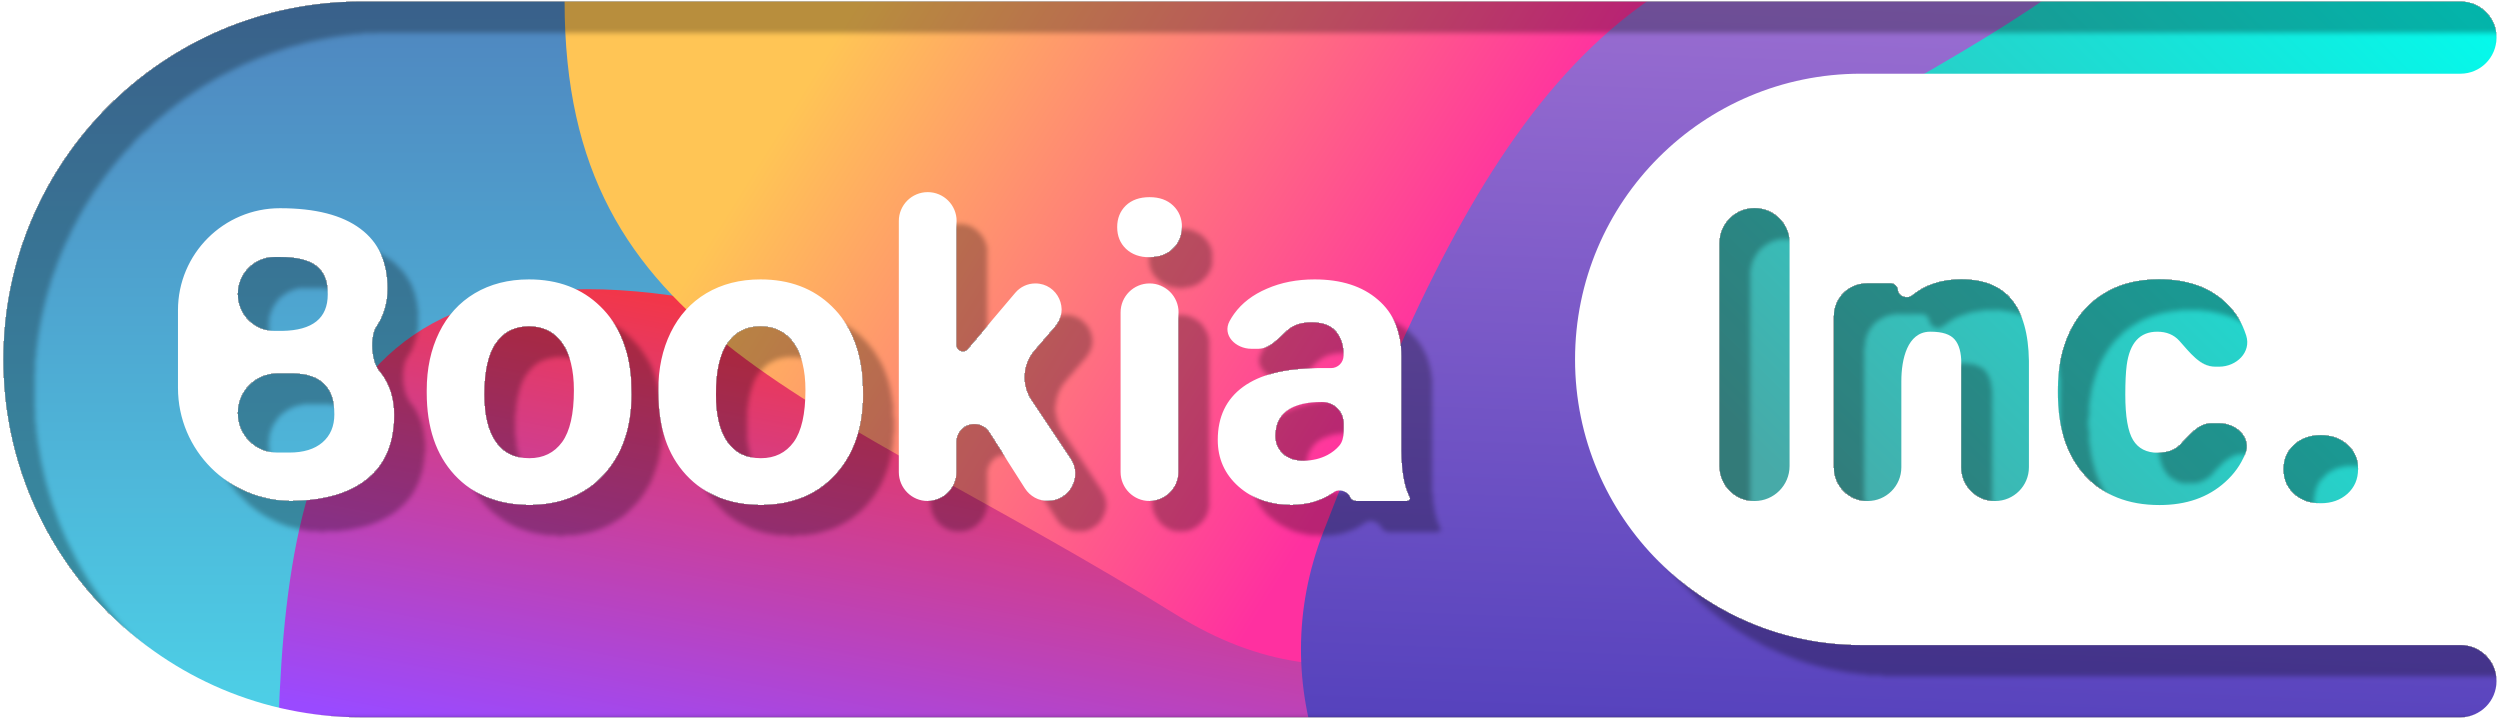
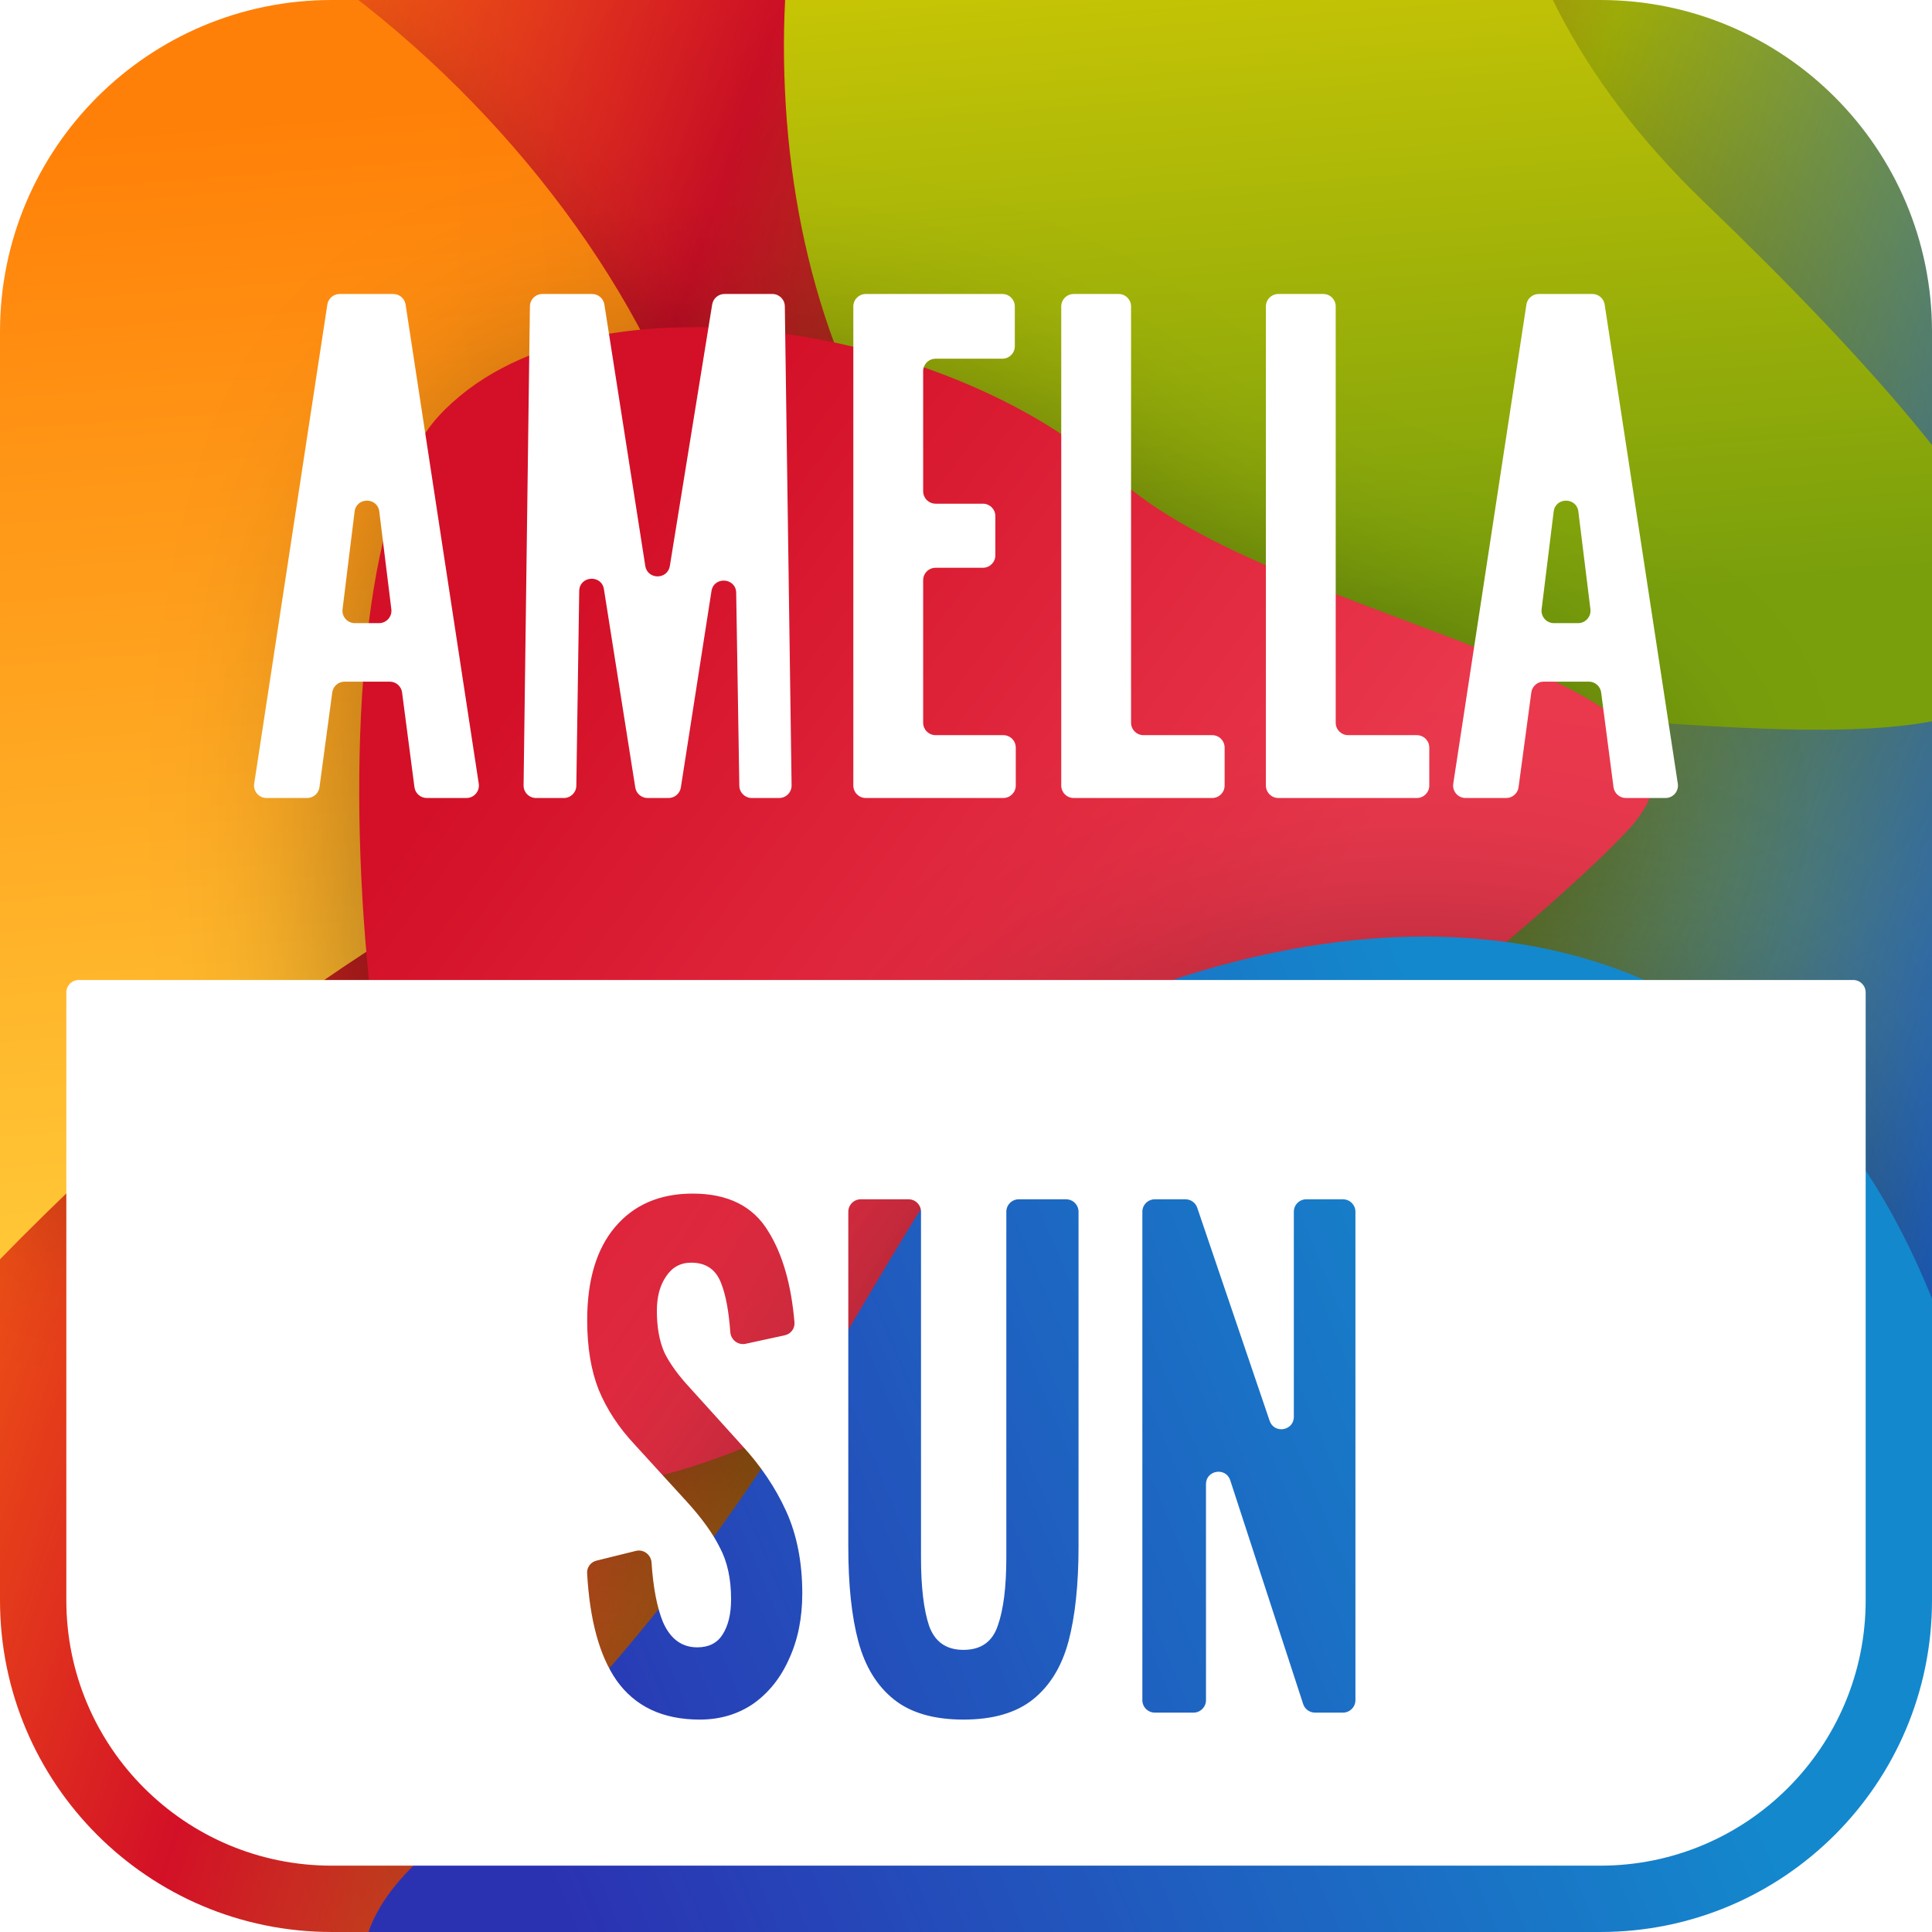
- <svg xmlns="http://www.w3.org/2000/svg" width="481" height="138" viewBox="0 0 481 138" fill="none">
-   <g filter="url(#filter0_i)">
-     <mask id="mask0" mask-type="alpha" maskUnits="userSpaceOnUse" x="0" y="0" width="481" height="138">
-       <path fill-rule="evenodd" clip-rule="evenodd" d="M0.679 69.157C0.679 31.137 31.501 0.315 69.522 0.315H473.386C477.215 0.315 480.32 3.419 480.32 7.249C480.32 11.078 477.215 14.182 473.386 14.182H358.015C327.653 14.182 303.04 38.795 303.04 69.157C303.04 99.519 327.653 124.132 358.015 124.132H473.386C477.215 124.132 480.32 127.236 480.32 131.066C480.32 134.895 477.215 138 473.386 138H69.522C31.501 138 0.679 107.178 0.679 69.157ZM56.018 96.397C43.991 96.397 34.242 86.648 34.242 74.622V59.681C34.242 48.845 43.027 40.06 53.863 40.06C60.66 40.06 65.815 41.376 69.329 44.007C72.843 46.612 74.6 50.443 74.6 55.499C74.6 58.259 73.894 60.697 72.484 62.812C71.162 64.769 71.462 69.48 72.976 71.292C73.11 71.453 73.241 71.618 73.368 71.788C75.036 73.981 75.869 76.664 75.869 79.837C75.869 85.254 74.151 89.355 70.714 92.141C67.277 94.927 62.378 96.346 56.018 96.397ZM53.387 71.866C49.188 71.866 45.784 75.27 45.784 79.469C45.784 83.668 49.188 87.072 53.387 87.072H55.671C58.39 87.072 60.506 86.427 62.019 85.138C63.558 83.822 64.328 82.016 64.328 79.721C64.328 74.562 61.673 71.943 56.364 71.866H53.387ZM45.784 56.563C45.784 60.484 48.963 63.663 52.884 63.663H54.325C60.147 63.56 63.058 61.225 63.058 56.66C63.058 54.106 62.314 52.274 60.827 51.165C59.365 50.03 57.044 49.463 53.863 49.463H52.884C48.963 49.463 45.784 52.642 45.784 56.563ZM82.102 75.078C82.102 70.924 82.897 67.223 84.487 63.973C86.077 60.722 88.36 58.207 91.335 56.428C94.336 54.648 97.811 53.758 101.761 53.758C107.378 53.758 111.956 55.486 115.495 58.943C119.061 62.399 121.048 67.094 121.459 73.027L121.536 75.89C121.536 82.313 119.753 87.472 116.188 91.367C112.623 95.237 107.84 97.171 101.838 97.171C95.836 97.171 91.04 95.237 87.45 91.367C83.884 87.498 82.102 82.236 82.102 75.581V75.078ZM93.22 75.89C93.22 79.862 93.964 82.906 95.452 85.022C96.939 87.111 99.068 88.156 101.838 88.156C104.531 88.156 106.634 87.124 108.147 85.06C109.661 82.971 110.417 79.643 110.417 75.078C110.417 71.182 109.661 68.164 108.147 66.023C106.634 63.882 104.505 62.812 101.761 62.812C99.042 62.812 96.939 63.882 95.452 66.023C93.964 68.139 93.22 71.427 93.22 75.89ZM126.653 75.078C126.653 70.924 127.448 67.223 129.038 63.973C130.629 60.722 132.91 58.207 135.885 56.428C138.887 54.648 142.362 53.758 146.312 53.758C151.928 53.758 156.507 55.486 160.046 58.943C163.611 62.399 165.599 67.094 166.009 73.027L166.086 75.89C166.086 82.313 164.304 87.472 160.739 91.367C157.174 95.237 152.39 97.171 146.388 97.171C140.387 97.171 135.591 95.237 132 91.367C128.435 87.498 126.653 82.236 126.653 75.581V75.078ZM137.77 75.89C137.77 79.862 138.515 82.906 140.002 85.022C141.49 87.111 143.619 88.156 146.388 88.156C149.082 88.156 151.184 87.124 152.698 85.06C154.212 82.971 154.968 79.643 154.968 75.078C154.968 71.182 154.212 68.164 152.698 66.023C151.184 63.882 149.056 62.812 146.312 62.812C143.594 62.812 141.49 63.882 140.002 66.023C138.515 68.139 137.77 71.427 137.77 75.89ZM190.346 83.203C189.171 81.358 186.588 81.079 185.046 82.63C184.411 83.27 184.054 84.135 184.054 85.037V90.837C184.054 93.908 181.565 96.397 178.494 96.397C175.423 96.397 172.934 93.908 172.934 90.837V42.525C172.934 39.454 175.423 36.965 178.494 36.965C181.565 36.965 184.054 39.454 184.054 42.525V66.371C184.054 67.518 185.507 68.014 186.208 67.107L195.353 56.315C196.312 55.184 197.72 54.532 199.203 54.532C203.52 54.532 205.844 59.602 203.025 62.872L199.063 67.468C196.764 70.135 196.529 74.008 198.488 76.934L206.025 88.189C208.372 91.693 205.86 96.397 201.643 96.397C199.84 96.397 198.162 95.477 197.194 93.956L190.346 83.203ZM221.179 96.397C218.099 96.397 215.601 93.9 215.601 90.819V60.11C215.601 57.029 218.099 54.532 221.179 54.532C224.26 54.532 226.758 57.029 226.758 60.11V90.819C226.758 93.9 224.26 96.397 221.179 96.397ZM214.946 43.697C214.946 42.021 215.498 40.641 216.6 39.557C217.729 38.474 219.255 37.932 221.179 37.932C223.077 37.932 224.589 38.474 225.718 39.557C226.847 40.641 227.412 42.021 227.412 43.697C227.412 45.4 226.834 46.793 225.68 47.876C224.551 48.96 223.051 49.501 221.179 49.501C219.307 49.501 217.793 48.96 216.639 47.876C215.51 46.793 214.946 45.4 214.946 43.697ZM260.956 96.397C260.415 96.397 259.952 96.185 259.75 95.683C259.296 94.555 257.689 93.977 256.702 94.686C254.396 96.343 251.647 97.171 248.456 97.171C244.378 97.171 240.991 95.984 238.299 93.611C235.631 91.238 234.297 88.246 234.297 84.635C234.297 80.198 235.926 76.793 239.183 74.42C242.466 72.046 247.198 70.847 253.38 70.821H256.097C257.422 70.821 258.496 69.747 258.496 68.422C258.496 66.488 257.997 64.94 256.996 63.779C256.021 62.618 254.47 62.038 252.341 62.038C250.469 62.038 248.994 62.489 247.916 63.392C246.169 64.894 244.472 67.107 242.168 67.107H240.78C237.71 67.107 235.114 64.476 236.573 61.774C236.829 61.298 237.123 60.832 237.452 60.374C238.94 58.311 241.043 56.698 243.761 55.538C246.481 54.351 249.533 53.758 252.917 53.758C258.049 53.758 262.113 55.06 265.113 57.666C268.141 60.245 269.654 63.882 269.654 68.577V86.724C269.68 90.622 270.211 93.589 271.248 95.624C271.287 95.7 271.308 95.784 271.308 95.87C271.308 96.161 271.072 96.397 270.781 96.397H260.956ZM250.88 88.62C252.521 88.62 254.034 88.259 255.419 87.537C256.327 87.047 257.079 86.451 257.678 85.751C258.297 85.028 258.496 84.059 258.496 83.107V81.515C258.496 79.221 256.636 77.36 254.342 77.36C248.776 77.36 245.813 79.295 245.454 83.164L245.416 83.822C245.416 85.215 245.903 86.363 246.878 87.266C247.852 88.169 249.186 88.62 250.88 88.62ZM330.847 89.665C330.847 93.383 333.862 96.397 337.58 96.397C341.298 96.397 344.313 93.383 344.313 89.665V46.793C344.313 43.075 341.298 40.061 337.58 40.061C333.862 40.061 330.847 43.075 330.847 46.793V89.665ZM367.955 56.824C366.956 57.63 365.231 57.092 365.121 55.813C365.059 55.088 364.452 54.532 363.725 54.532H359.193C355.692 54.532 352.853 57.37 352.853 60.872V89.915C352.853 93.495 355.755 96.397 359.336 96.397C362.916 96.397 365.818 93.495 365.818 89.915V73.334C365.818 69.085 366.993 63.926 371.241 63.821C371.318 63.819 371.395 63.818 371.473 63.818C373.706 63.818 375.244 64.321 376.09 65.327C376.937 66.307 377.36 67.855 377.36 69.97V89.895C377.36 93.486 380.271 96.397 383.862 96.397C387.453 96.397 390.364 93.486 390.364 89.895V69.428C390.287 64.192 389.171 60.271 387.017 57.666C384.888 55.06 381.656 53.758 377.322 53.758C373.612 53.758 370.49 54.78 367.955 56.824ZM419.41 85.641C418.41 86.621 417 87.111 415.178 87.111C412.998 87.111 411.408 86.299 410.409 84.674C409.408 83.048 408.907 80.133 408.907 75.929C408.907 73.53 408.997 71.647 409.177 70.28C409.741 65.972 411.703 63.818 415.063 63.818C416.833 63.818 418.244 64.398 419.295 65.559C421.282 67.751 423.271 70.55 426.229 70.55H426.951C430.308 70.55 433.185 67.757 432.169 64.557C431.392 62.112 430.089 60.021 428.26 58.285C425.078 55.267 420.782 53.758 415.371 53.758C411.369 53.758 407.907 54.635 404.983 56.389C402.06 58.117 399.815 60.606 398.251 63.857C396.711 67.081 395.942 70.809 395.942 75.039V75.581C395.942 82.339 397.687 87.627 401.175 91.445C404.663 95.263 409.433 97.171 415.486 97.171C420.642 97.171 424.848 95.701 428.105 92.76C429.853 91.195 431.136 89.395 431.953 87.362C433.195 84.27 430.327 81.462 426.995 81.462H425.425C422.921 81.462 421.176 83.866 419.41 85.641ZM451.65 85.602C450.29 84.364 448.586 83.745 446.533 83.745C444.456 83.745 442.737 84.364 441.378 85.602C440.045 86.84 439.377 88.401 439.377 90.284C439.377 92.167 440.045 93.728 441.378 94.966C442.737 96.204 444.456 96.823 446.533 96.823C448.586 96.823 450.29 96.217 451.65 95.004C453.01 93.766 453.689 92.193 453.689 90.284C453.689 88.375 453.01 86.814 451.65 85.602Z" fill="#4B617C" />
-     </mask>
-     <g mask="url(#mask0)">
-       <path d="M16.626 187.174C81.665 187.174 134.39 134.336 134.39 69.158C134.39 3.98 81.665 -48.858 16.626 -48.858C-48.413 -48.858 -101.137 3.98 -101.137 69.158C-101.137 134.336 -48.413 187.174 16.626 187.174Z" fill="url(#paint0_linear)" />
-       <path d="M288.954 187.174C288.954 252.351 236.231 305.189 171.191 305.189C106.152 305.189 53.428 252.351 53.428 187.174C53.428 121.995 47.884 55.635 112.923 55.635C177.962 55.635 288.954 121.995 288.954 187.174Z" fill="url(#paint1_linear)" />
-       <path d="M344.155 0.315C344.155 65.493 290.18 157.93 226.392 118.331C157.083 75.304 108.628 65.493 108.628 0.315C108.628 -64.863 161.353 -117.701 226.392 -117.701C291.43 -117.701 344.155 -64.863 344.155 0.315Z" fill="url(#paint2_linear)" />
-       <path d="M490.133 102.35C490.133 167.528 437.408 220.366 372.37 220.366C307.332 220.366 231.299 162.587 254.607 102.35C282.908 29.205 307.332 -15.665 372.37 -15.665C437.408 -15.665 426.958 30.434 490.133 102.35Z" fill="url(#paint3_linear)" />
-       <path d="M388.341 115.993C453.38 115.993 649.604 31.072 649.604 -34.106C649.604 -99.284 596.88 -152.122 531.841 -152.122C466.802 -152.122 414.077 -99.284 414.077 -34.106C429.679 -4.326 332.903 25.209 316.113 52.229C294.407 87.159 351.67 115.993 388.341 115.993Z" fill="url(#paint4_linear)" />
+ <svg xmlns="http://www.w3.org/2000/svg" width="233" height="233" viewBox="0 0 233 233" fill="none">
+   <mask id="mask0" mask-type="alpha" maskUnits="userSpaceOnUse" x="0" y="0" width="233" height="233">
+     <path fill-rule="evenodd" clip-rule="evenodd" d="M40 0C17.909 0 0 17.909 0 40V107.053V115.053V118.188V192.999C0 215.091 17.909 232.999 40 232.999H193C215.091 232.999 233 215.091 233 192.999V118.188V115.053V107.053V40C233 17.909 215.091 0 193 0H40ZM8 192.999V119.688C8 118.86 8.672 118.188 9.5 118.188H223.5C224.328 118.188 225 118.86 225 119.688V192.999C225 210.672 210.673 224.999 193 224.999H40C22.327 224.999 8 210.672 8 192.999ZM48.916 36.73C48.804 35.997 48.174 35.456 47.433 35.456H40.96C40.219 35.456 39.589 35.997 39.477 36.73L30.655 94.512C30.517 95.42 31.22 96.239 32.138 96.239H37.042C37.793 96.239 38.429 95.683 38.529 94.939L40.069 83.506C40.169 82.762 40.804 82.206 41.556 82.206H47.004C47.757 82.206 48.394 82.765 48.491 83.512L49.983 94.933C50.08 95.68 50.717 96.239 51.47 96.239H56.254C57.173 96.239 57.876 95.42 57.737 94.512L48.916 36.73ZM42.765 61.695C42.982 59.94 45.526 59.94 45.742 61.695L47.196 73.469C47.306 74.363 46.609 75.152 45.707 75.152H42.8C41.898 75.152 41.201 74.363 41.311 73.469L42.765 61.695ZM72.889 36.724C72.775 35.994 72.146 35.456 71.407 35.456H65.407C64.587 35.456 63.918 36.116 63.907 36.936L63.145 94.719C63.134 95.555 63.809 96.239 64.645 96.239H68.005C68.825 96.239 69.493 95.581 69.505 94.761L69.854 71.275C69.881 69.44 72.549 69.251 72.835 71.064L76.615 94.973C76.73 95.702 77.358 96.239 78.096 96.239H80.629C81.368 96.239 81.997 95.7 82.111 94.97L85.803 71.289C86.086 69.475 88.755 69.66 88.785 71.496L89.163 94.763C89.177 95.582 89.844 96.239 90.663 96.239H93.967C94.803 96.239 95.478 95.554 95.466 94.718L94.65 36.935C94.638 36.115 93.97 35.456 93.15 35.456H87.371C86.635 35.456 86.008 35.99 85.89 36.716L80.784 68.252C80.511 69.937 78.085 69.931 77.821 68.245L72.889 36.724ZM102.912 36.956C102.912 36.128 103.584 35.456 104.412 35.456H120.887C121.716 35.456 122.387 36.128 122.387 36.956V41.76C122.387 42.589 121.716 43.26 120.887 43.26H112.833C112.004 43.26 111.333 43.932 111.333 44.76V59.245C111.333 60.073 112.004 60.745 112.833 60.745H118.539C119.367 60.745 120.039 61.416 120.039 62.245V66.974C120.039 67.802 119.367 68.474 118.539 68.474H112.833C112.004 68.474 111.333 69.145 111.333 69.974V87.16C111.333 87.988 112.004 88.66 112.833 88.66H121.002C121.83 88.66 122.502 89.331 122.502 90.16V94.739C122.502 95.567 121.83 96.239 121.002 96.239H104.412C103.584 96.239 102.912 95.567 102.912 94.739V36.956ZM136.406 36.956C136.406 36.128 135.734 35.456 134.906 35.456H129.486C128.657 35.456 127.986 36.128 127.986 36.956V94.739C127.986 95.567 128.657 96.239 129.486 96.239H146.19C147.018 96.239 147.69 95.567 147.69 94.739V90.16C147.69 89.331 147.018 88.66 146.19 88.66H137.906C137.077 88.66 136.406 87.988 136.406 87.16V36.956ZM152.667 36.956C152.667 36.128 153.339 35.456 154.167 35.456H159.587C160.416 35.456 161.087 36.128 161.087 36.956V87.16C161.087 87.988 161.759 88.66 162.587 88.66H170.872C171.7 88.66 172.372 89.331 172.372 90.16V94.739C172.372 95.567 171.7 96.239 170.872 96.239H154.167C153.339 96.239 152.667 95.567 152.667 94.739V36.956ZM193.524 36.73C193.413 35.997 192.783 35.456 192.042 35.456H185.568C184.827 35.456 184.197 35.997 184.085 36.73L175.264 94.512C175.125 95.42 175.828 96.239 176.747 96.239H181.651C182.402 96.239 183.037 95.683 183.138 94.939L184.678 83.506C184.778 82.762 185.413 82.206 186.164 82.206H191.612C192.366 82.206 193.002 82.765 193.1 83.512L194.591 94.933C194.689 95.68 195.326 96.239 196.079 96.239H200.863C201.782 96.239 202.484 95.42 202.346 94.512L193.524 36.73ZM187.374 61.695C187.59 59.94 190.134 59.94 190.351 61.695L191.805 73.469C191.915 74.363 191.217 75.152 190.316 75.152H187.408C186.507 75.152 185.809 74.363 185.92 73.469L187.374 61.695ZM84.394 207.382C79.928 207.382 76.579 205.803 74.346 202.644C72.298 199.692 71.118 195.384 70.807 189.718C70.768 189.011 71.245 188.383 71.933 188.214L76.686 187.039C77.613 186.81 78.513 187.495 78.576 188.448C78.778 191.477 79.236 193.866 79.949 195.612C80.842 197.651 82.222 198.67 84.089 198.67C85.469 198.67 86.484 198.16 87.134 197.141C87.824 196.071 88.169 194.644 88.169 192.861C88.169 190.415 87.722 188.352 86.829 186.671C85.977 184.938 84.617 183.053 82.75 181.015L76.539 174.213C74.631 172.175 73.189 169.984 72.215 167.64C71.281 165.296 70.815 162.494 70.815 159.233C70.815 154.393 71.931 150.648 74.164 147.998C76.437 145.298 79.563 143.948 83.541 143.948C87.804 143.948 90.848 145.476 92.675 148.533C94.385 151.287 95.432 154.937 95.814 159.485C95.876 160.22 95.373 160.877 94.653 161.033L89.922 162.062C89.009 162.261 88.141 161.584 88.074 160.652C87.894 158.17 87.541 156.245 87.012 154.877C86.403 153.144 85.185 152.278 83.359 152.278C82.059 152.278 81.045 152.839 80.314 153.96C79.583 155.03 79.218 156.405 79.218 158.087C79.218 160.074 79.522 161.755 80.131 163.131C80.781 164.456 81.816 165.882 83.237 167.411L89.387 174.213C91.701 176.709 93.507 179.384 94.806 182.238C96.105 185.091 96.755 188.403 96.755 192.173C96.755 195.128 96.227 197.752 95.172 200.045C94.157 202.338 92.716 204.147 90.848 205.472C88.981 206.745 86.829 207.382 84.394 207.382ZM116.188 207.382C112.616 207.382 109.815 206.567 107.785 204.937C105.755 203.306 104.335 200.988 103.523 197.982C102.711 194.976 102.305 191.154 102.305 186.518V146.136C102.305 145.307 102.976 144.636 103.805 144.636H109.573C110.402 144.636 111.073 145.307 111.073 146.136V187.817C111.073 191.384 111.398 194.135 112.048 196.071C112.738 198.007 114.118 198.975 116.188 198.975C118.299 198.975 119.679 198.007 120.329 196.071C121.019 194.135 121.364 191.384 121.364 187.817V146.136C121.364 145.307 122.036 144.636 122.864 144.636H128.572C129.4 144.636 130.072 145.307 130.072 146.136V186.518C130.072 191.103 129.666 194.925 128.854 197.982C128.042 200.988 126.621 203.306 124.592 204.937C122.562 206.567 119.761 207.382 116.188 207.382ZM144.387 145.653C144.18 145.045 143.609 144.636 142.966 144.636H139.269C138.441 144.636 137.769 145.307 137.769 146.136V205.042C137.769 205.87 138.441 206.542 139.269 206.542H143.942C144.77 206.542 145.442 205.87 145.442 205.042V178.993C145.442 177.286 147.839 176.905 148.368 178.528L157.161 205.506C157.362 206.124 157.938 206.542 158.587 206.542H161.966C162.794 206.542 163.466 205.87 163.466 205.042V146.136C163.466 145.307 162.794 144.636 161.966 144.636H157.537C156.708 144.636 156.037 145.307 156.037 146.136V170.867C156.037 172.563 153.662 172.956 153.117 171.349L144.387 145.653Z" fill="black" />
+   </mask>
+   <g mask="url(#mask0)">
+     <rect x="-27.69" y="-27.015" width="302.534" height="293.995" rx="1.5" fill="url(#paint0_linear)" />
+     <g filter="url(#filter0_d)">
+       <path d="M86.613 72.584C86.613 111.661 58.674 84.897 -13.678 166.604C-13.963 166.926 -14.389 167.127 -14.819 167.121C-65.312 166.421 -106.131 87.934 -106.131 48.948C-106.131 9.788 -64.945 -21.958 -14.14 -21.958C36.666 -21.958 86.613 33.423 86.613 72.584Z" fill="url(#paint1_linear)" />
+     </g>
+     <g filter="url(#filter1_d)">
+       <path d="M205.552 24.398C291.781 107.278 216.423 85.393 165.296 85.393C114.169 85.393 94.542 44.903 94.542 5.49C94.542 -33.923 118.3 -103.691 169.427 -103.691C220.554 -103.691 142.728 -35.987 205.552 24.398Z" fill="url(#paint2_linear)" />
+     </g>
+     <g filter="url(#filter2_d)">
+       <path d="M134.483 57.394C154.226 75.609 213.499 81.501 196.403 100.031C179.306 118.562 82.568 194.49 62.824 176.275C43.081 158.06 35.817 68.698 52.914 50.167C70.01 31.637 114.739 39.179 134.483 57.394Z" fill="url(#paint3_linear)" />
+     </g>
+     <g filter="url(#filter3_d)">
+       <path d="M166.631 273.74C128.71 285.376 13.579 257.398 51.139 223.799C110.401 170.786 105.793 129.075 143.714 117.44C181.635 105.804 220.654 115.118 236.05 165.296C248.124 204.644 204.551 262.105 166.631 273.74Z" fill="url(#paint4_linear)" />
    </g>
  </g>
  <defs>
-     <filter id="filter0_i" x="0.679" y="0.315" width="480.64" height="138.685" filterUnits="userSpaceOnUse" color-interpolation-filters="sRGB">
+     <filter id="filter0_d" x="-120.131" y="-31.958" width="220.743" height="217.079" filterUnits="userSpaceOnUse" color-interpolation-filters="sRGB">
      <feFlood flood-opacity="0" result="BackgroundImageFix" />
-       <feBlend mode="normal" in="SourceGraphic" in2="BackgroundImageFix" result="shape" />
-       <feColorMatrix in="SourceAlpha" type="matrix" values="0 0 0 0 0 0 0 0 0 0 0 0 0 0 0 0 0 0 127 0" result="hardAlpha" />
-       <feOffset dx="6" dy="6" />
-       <feGaussianBlur stdDeviation="0.5" />
-       <feComposite in2="hardAlpha" operator="arithmetic" k2="-1" k3="1" />
-       <feColorMatrix type="matrix" values="0 0 0 0 0 0 0 0 0 0 0 0 0 0 0 0 0 0 0.28 0" />
-       <feBlend mode="normal" in2="shape" result="effect1_innerShadow" />
+       <feColorMatrix in="SourceAlpha" type="matrix" values="0 0 0 0 0 0 0 0 0 0 0 0 0 0 0 0 0 0 127 0" />
+       <feOffset dy="4" />
+       <feGaussianBlur stdDeviation="7" />
+       <feColorMatrix type="matrix" values="0 0 0 0 0 0 0 0 0 0 0 0 0 0 0 0 0 0 0.19 0" />
+       <feBlend mode="normal" in2="BackgroundImageFix" result="effect1_dropShadow" />
+       <feBlend mode="normal" in="SourceGraphic" in2="effect1_dropShadow" result="shape" />
    </filter>
-     <linearGradient id="paint0_linear" x1="16.626" y1="-48.858" x2="16.626" y2="187.174" gradientUnits="userSpaceOnUse">
-       <stop stop-color="#506BB1" />
-       <stop offset="1" stop-color="#4CEBF5" />
+     <filter id="filter1_d" x="55.542" y="-138.691" width="228.264" height="269.698" filterUnits="userSpaceOnUse" color-interpolation-filters="sRGB">
+       <feFlood flood-opacity="0" result="BackgroundImageFix" />
+       <feColorMatrix in="SourceAlpha" type="matrix" values="0 0 0 0 0 0 0 0 0 0 0 0 0 0 0 0 0 0 127 0" />
+       <feOffset dy="4" />
+       <feGaussianBlur stdDeviation="19.5" />
+       <feColorMatrix type="matrix" values="0 0 0 0 0 0 0 0 0 0 0 0 0 0 0 0 0 0 0.25 0" />
+       <feBlend mode="normal" in2="BackgroundImageFix" result="effect1_dropShadow" />
+       <feBlend mode="normal" in="SourceGraphic" in2="effect1_dropShadow" result="shape" />
+     </filter>
+     <filter id="filter2_d" x="-28.379" y="-20.011" width="253.874" height="254.802" filterUnits="userSpaceOnUse" color-interpolation-filters="sRGB">
+       <feFlood flood-opacity="0" result="BackgroundImageFix" />
+       <feColorMatrix in="SourceAlpha" type="matrix" values="0 0 0 0 0 0 0 0 0 0 0 0 0 0 0 0 0 0 127 0" />
+       <feOffset dy="4" />
+       <feGaussianBlur stdDeviation="11.5" />
+       <feColorMatrix type="matrix" values="0 0 0 0 0 0 0 0 0 0 0 0 0 0 0 0 0 0 0.37 0" />
+       <feBlend mode="normal" in2="BackgroundImageFix" result="effect1_dropShadow" />
+       <feBlend mode="normal" in="SourceGraphic" in2="effect1_dropShadow" result="shape" />
+     </filter>
+     <filter id="filter3_d" x="-10.801" y="70.664" width="300.29" height="267.567" filterUnits="userSpaceOnUse" color-interpolation-filters="sRGB">
+       <feFlood flood-opacity="0" result="BackgroundImageFix" />
+       <feColorMatrix in="SourceAlpha" type="matrix" values="0 0 0 0 0 0 0 0 0 0 0 0 0 0 0 0 0 0 127 0" />
+       <feOffset dy="4" />
+       <feGaussianBlur stdDeviation="14.5" />
+       <feColorMatrix type="matrix" values="0 0 0 0 0 0 0 0 0 0 0 0 0 0 0 0 0 0 0.39 0" />
+       <feBlend mode="normal" in2="BackgroundImageFix" result="effect1_dropShadow" />
+       <feBlend mode="normal" in="SourceGraphic" in2="effect1_dropShadow" result="shape" />
+     </filter>
+     <linearGradient id="paint0_linear" x1="-7.429" y1="66.185" x2="235.364" y2="146.553" gradientUnits="userSpaceOnUse">
+       <stop stop-color="#FF8008" />
+       <stop offset="0.297" stop-color="#D31027" />
+       <stop offset="0.672" stop-color="#A4B308" />
+       <stop offset="1" stop-color="#1E60C0" />
    </linearGradient>
-     <linearGradient id="paint1_linear" x1="171.132" y1="55.635" x2="151.907" y2="153.8" gradientUnits="userSpaceOnUse">
-       <stop stop-color="#FC3434" />
-       <stop offset="1" stop-color="#9A4AFF" />
+     <linearGradient id="paint1_linear" x1="-22.901" y1="18.56" x2="-12.448" y2="154.165" gradientUnits="userSpaceOnUse">
+       <stop stop-color="#FF8008" />
+       <stop offset="1" stop-color="#FFC837" />
    </linearGradient>
-     <linearGradient id="paint2_linear" x1="172.22" y1="-10.971" x2="280.563" y2="56.743" gradientUnits="userSpaceOnUse">
-       <stop stop-color="#FFC555" />
-       <stop offset="1" stop-color="#FF30A0" />
+     <linearGradient id="paint2_linear" x1="160.61" y1="-62.911" x2="171.132" y2="73.568" gradientUnits="userSpaceOnUse">
+       <stop stop-color="#FFE000" />
+       <stop offset="1" stop-color="#799F0C" />
    </linearGradient>
-     <linearGradient id="paint3_linear" x1="370.22" y1="-15.665" x2="363.513" y2="156.058" gradientUnits="userSpaceOnUse">
-       <stop stop-color="#A172D3" />
-       <stop offset="1" stop-color="#4F3EBB" />
+     <linearGradient id="paint3_linear" x1="70.393" y1="72.209" x2="145.079" y2="127.702" gradientUnits="userSpaceOnUse">
+       <stop stop-color="#D31027" />
+       <stop offset="1" stop-color="#EA384D" />
    </linearGradient>
-     <linearGradient id="paint4_linear" x1="480.32" y1="-7.585" x2="362.949" y2="112.608" gradientUnits="userSpaceOnUse">
-       <stop stop-color="#00FFF0" />
-       <stop offset="1" stop-color="#47AAA8" />
+     <linearGradient id="paint4_linear" x1="192.919" y1="172.871" x2="65.913" y2="225.642" gradientUnits="userSpaceOnUse">
+       <stop stop-color="#1488CC" />
+       <stop offset="1" stop-color="#2B32B2" />
    </linearGradient>
  </defs>
</svg>
